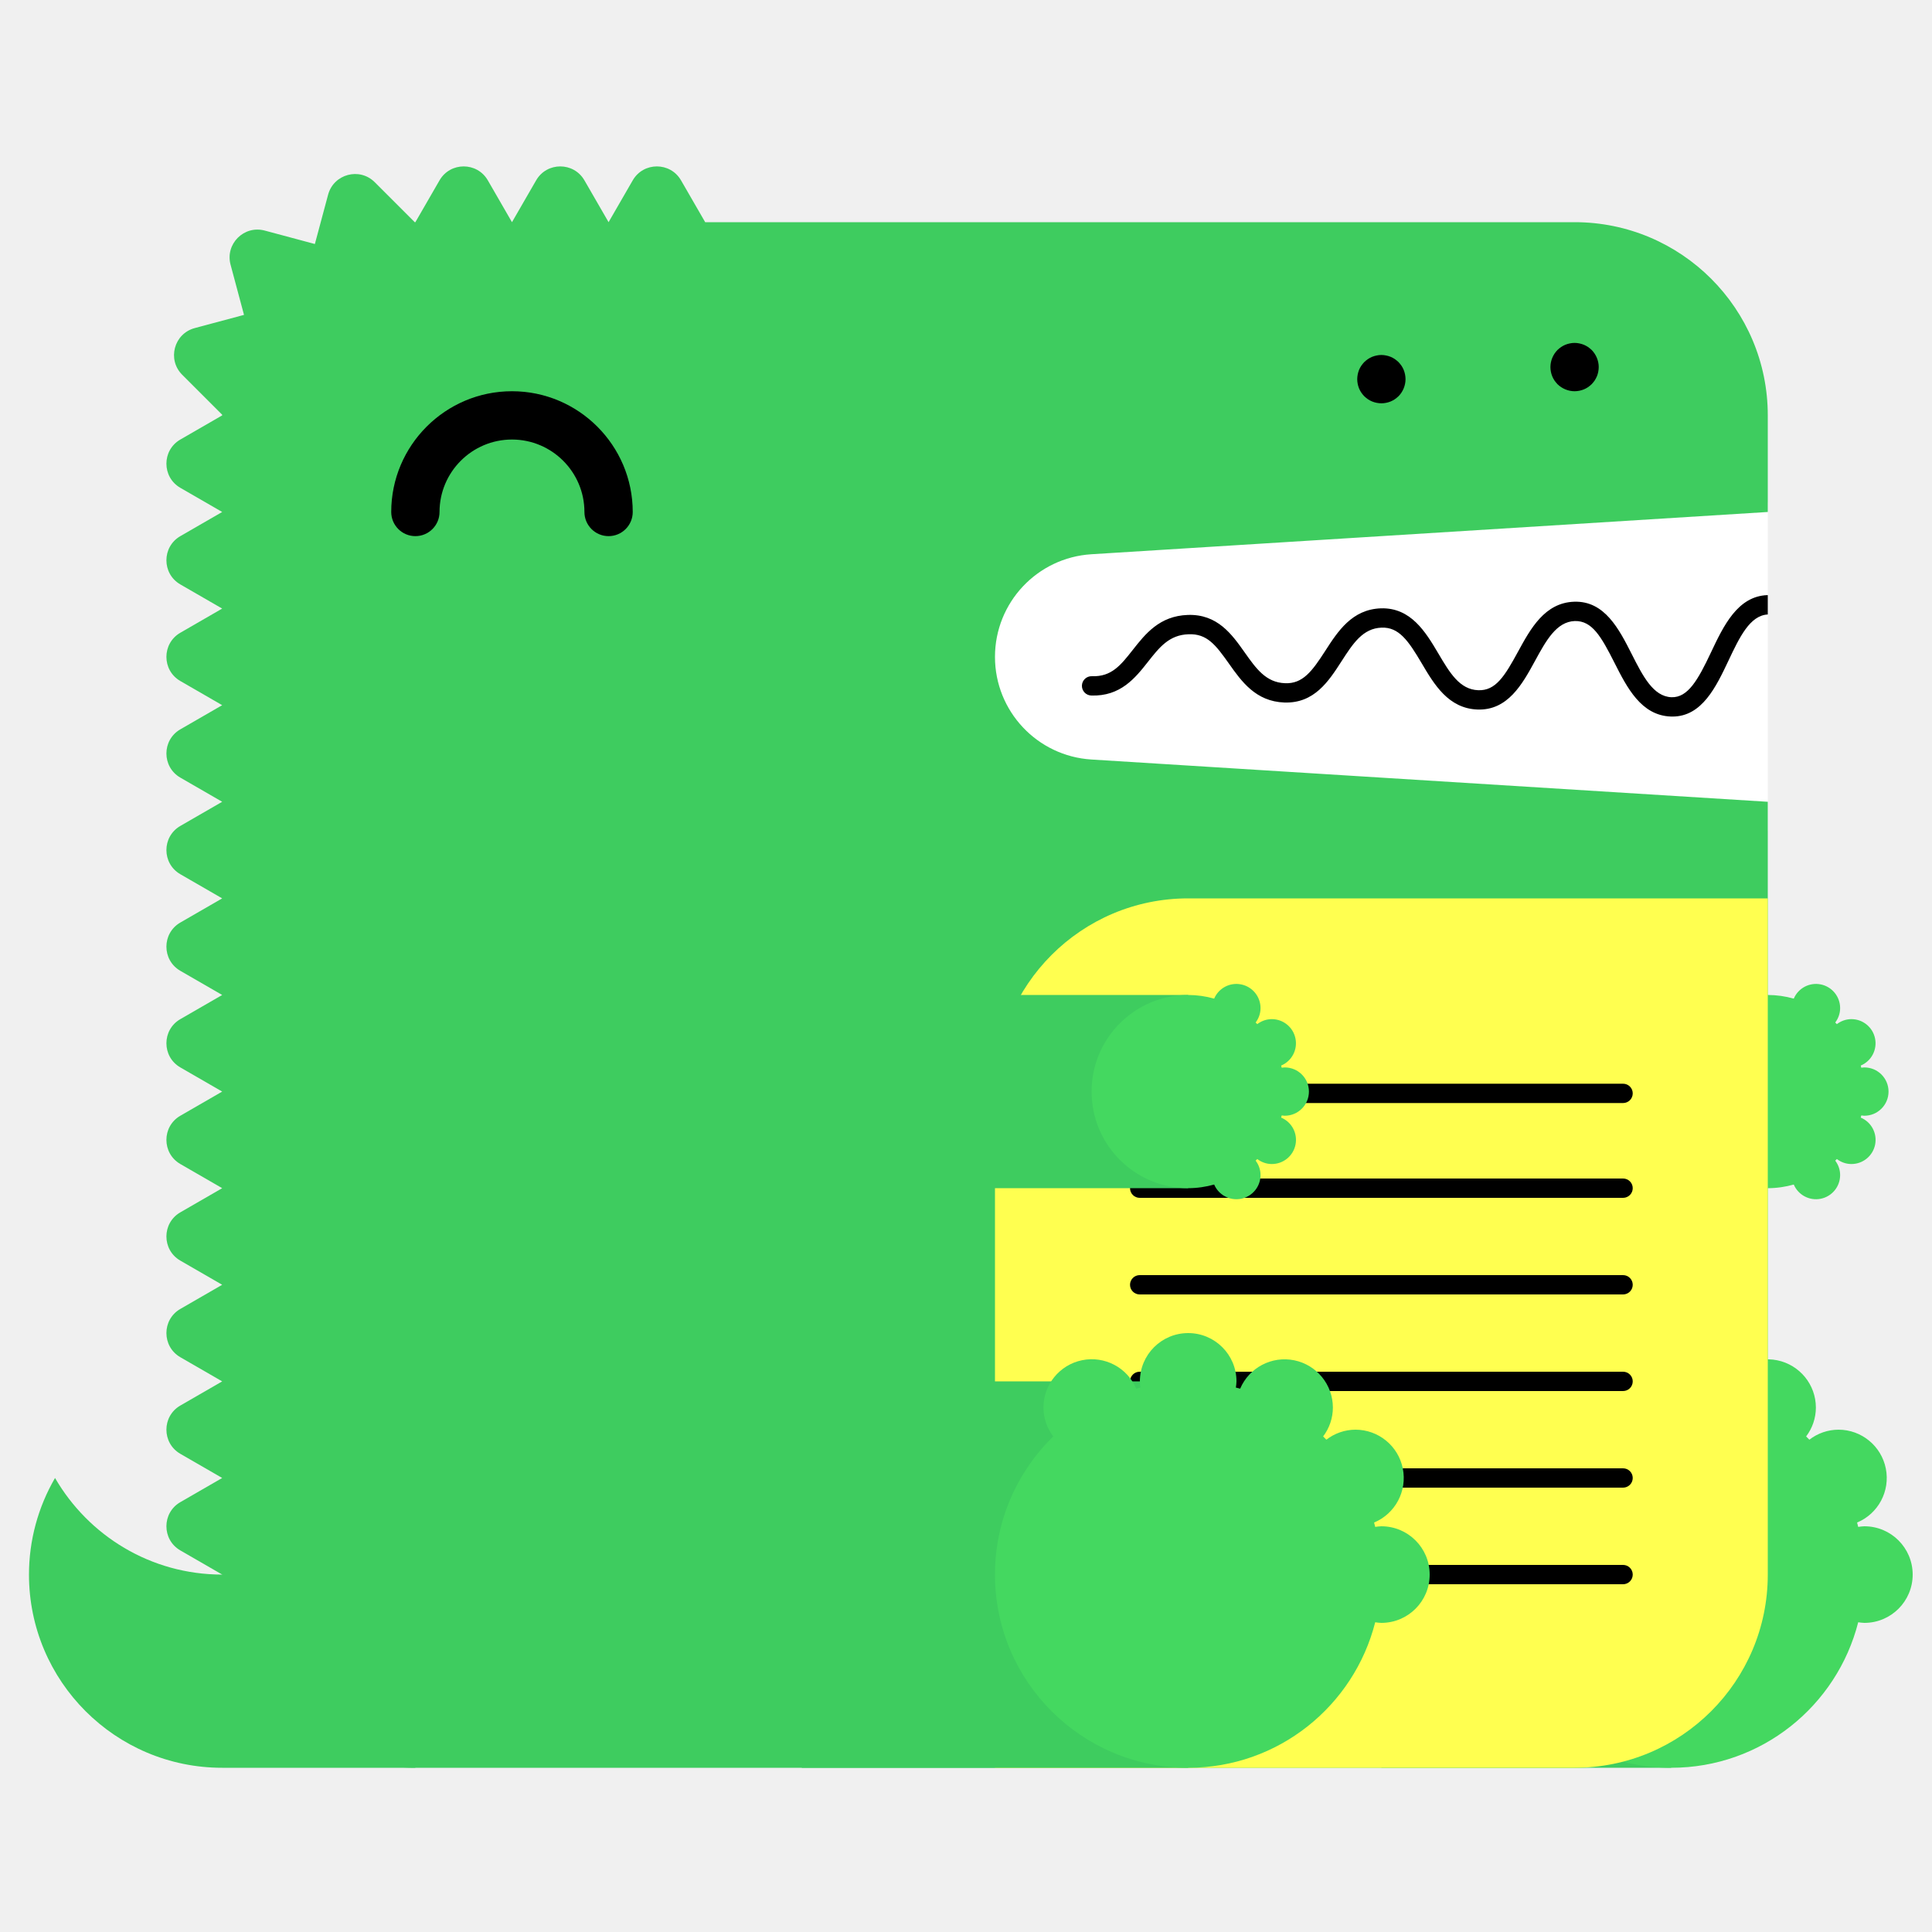
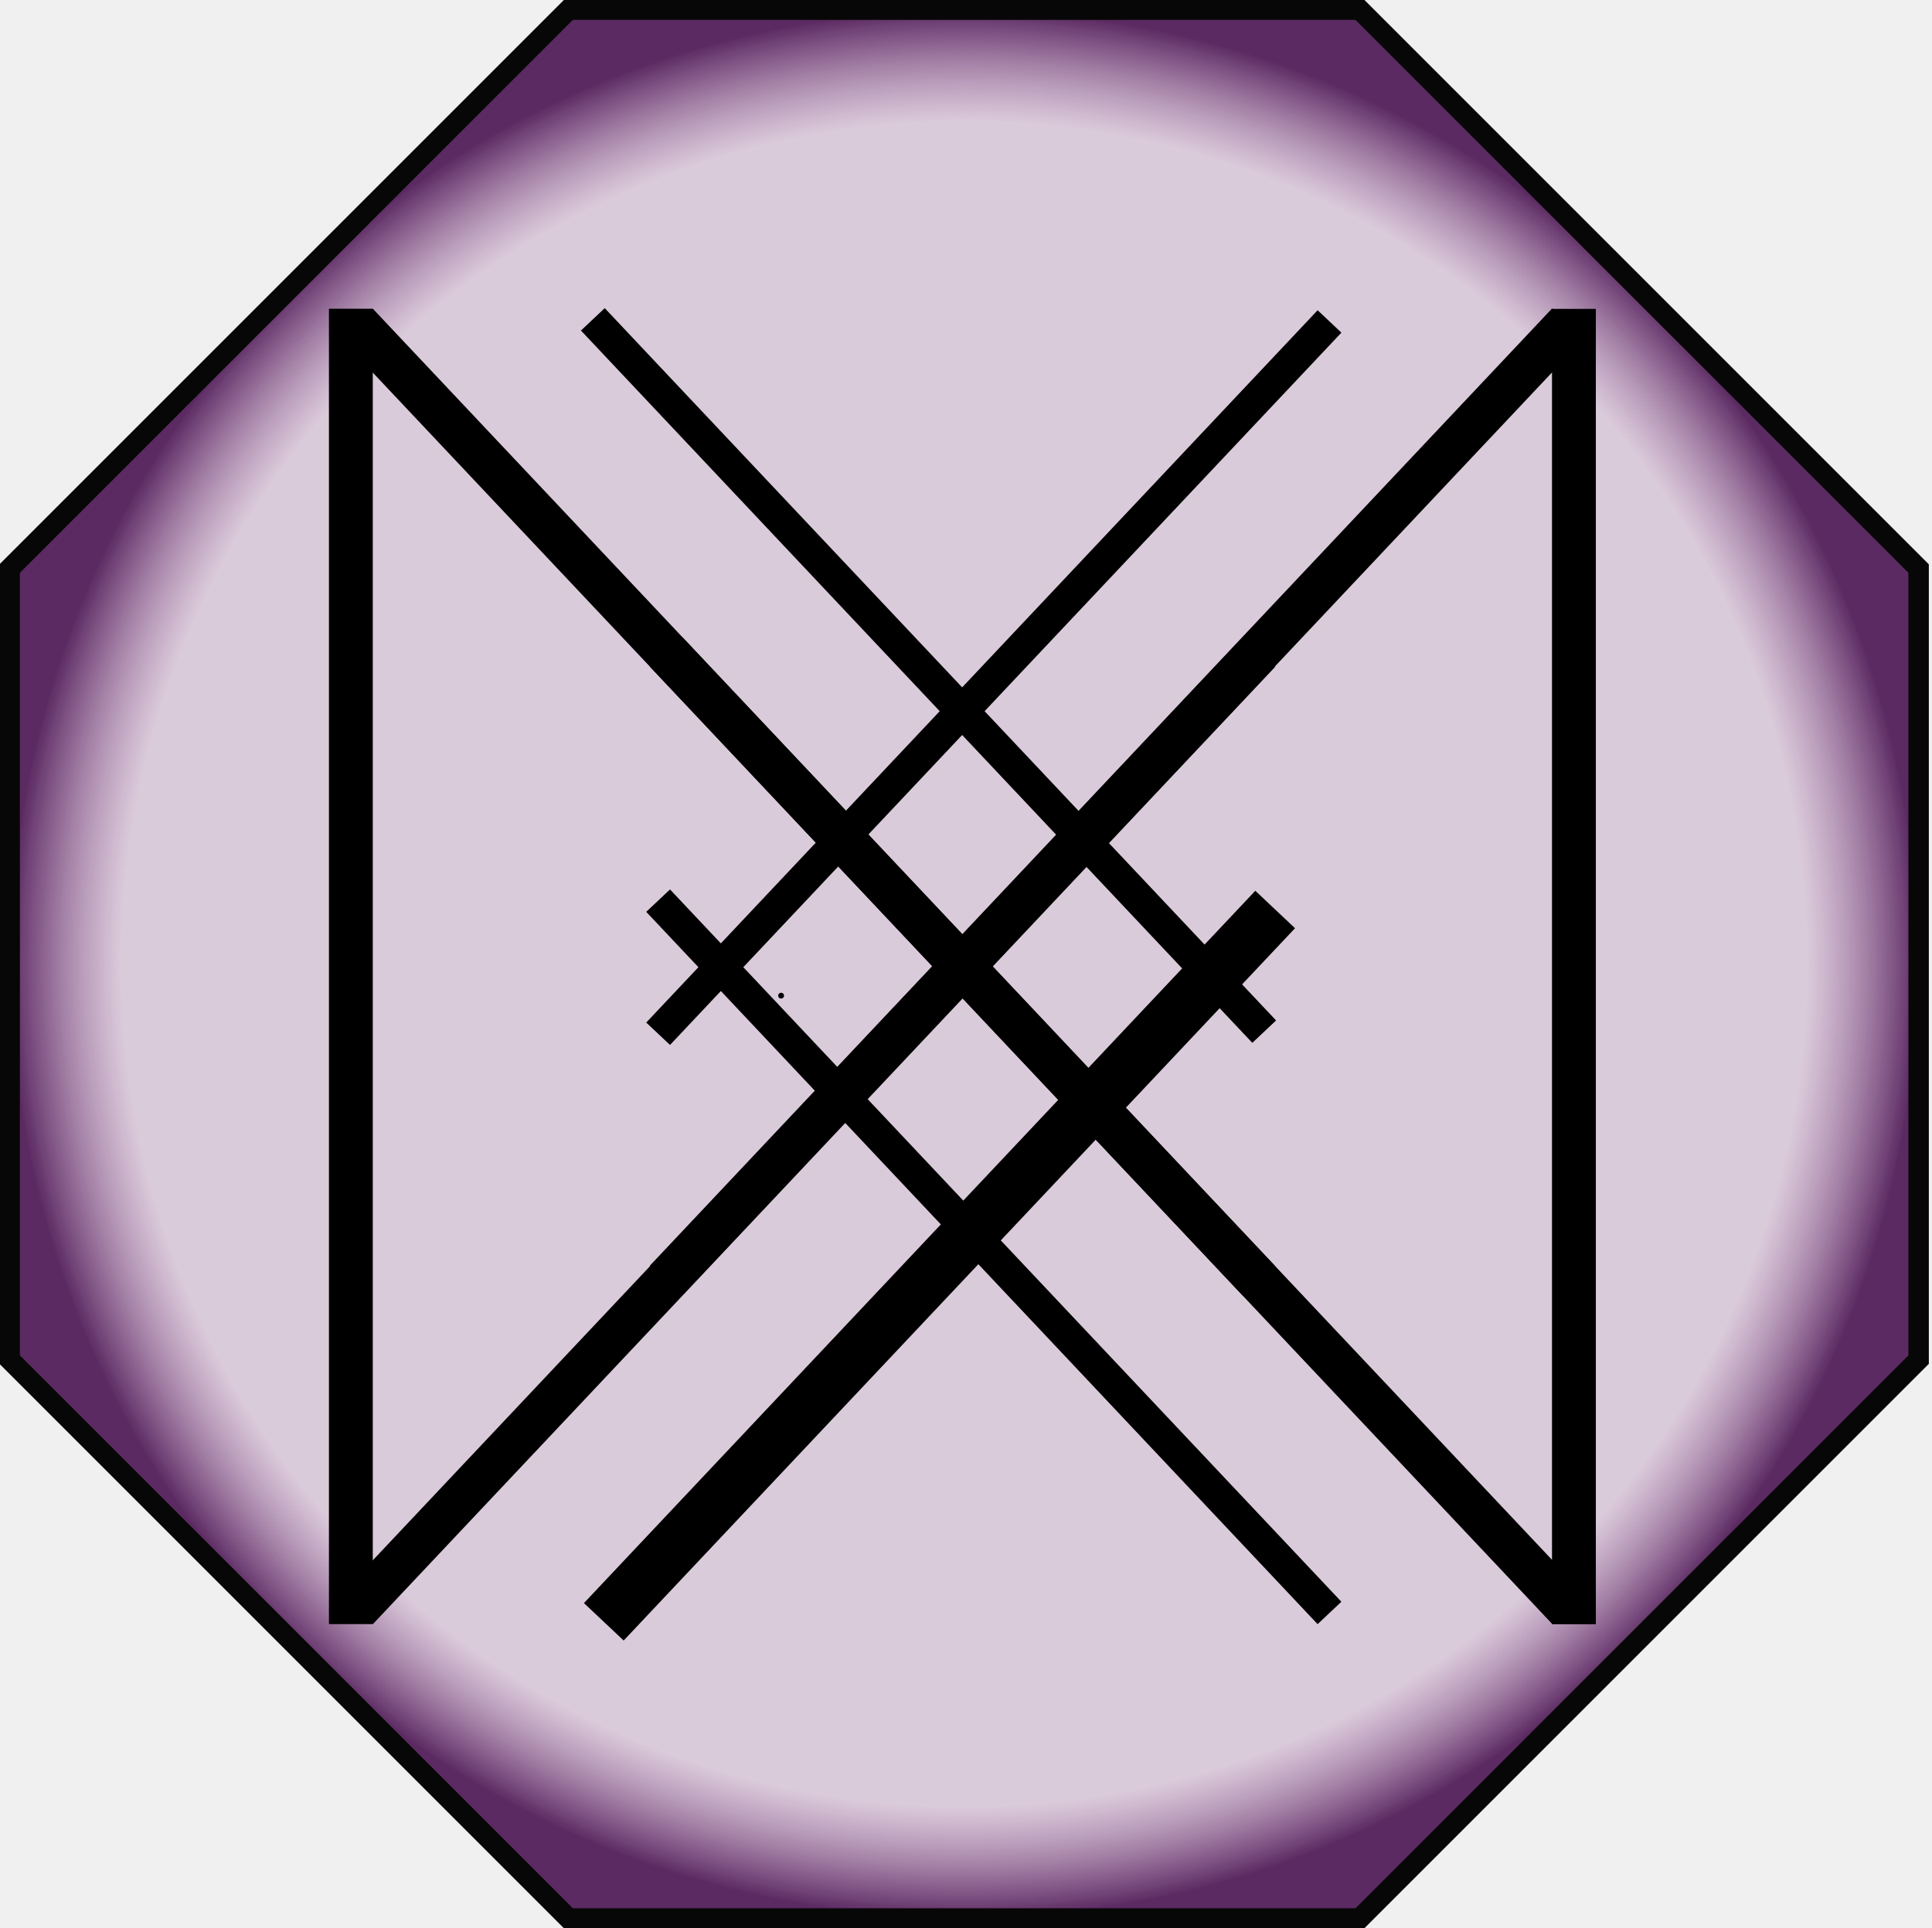
- <svg xmlns="http://www.w3.org/2000/svg" width="200" height="200" viewBox="0 0 200 200">
-   <g fill="none" fill-rule="evenodd">
-     <path fill="#FFF" d="M99 52h84v34H99z" />
-     <path d="M23 163c-7.398 0-13.843-4.027-17.303-10A19.886 19.886 0 0 0 3 163c0 11.046 8.954 20 20 20h20v-20H23z" fill="#3ECC5F" />
-     <path d="M112.98 57.376L183 53V43c0-11.046-8.954-20-20-20H73l-2.5-4.33c-1.112-1.925-3.889-1.925-5 0L63 23l-2.5-4.33c-1.111-1.925-3.889-1.925-5 0L53 23l-2.5-4.33c-1.111-1.925-3.889-1.925-5 0L43 23c-.022 0-.042.003-.065.003l-4.142-4.141c-1.57-1.571-4.252-.853-4.828 1.294l-1.369 5.104-5.192-1.392c-2.148-.575-4.111 1.389-3.535 3.536l1.39 5.193-5.102 1.367c-2.148.576-2.867 3.259-1.296 4.83l4.142 4.142c0 .021-.003.042-.003.064l-4.33 2.5c-1.925 1.111-1.925 3.889 0 5L23 53l-4.33 2.5c-1.925 1.111-1.925 3.889 0 5L23 63l-4.33 2.5c-1.925 1.111-1.925 3.889 0 5L23 73l-4.33 2.5c-1.925 1.111-1.925 3.889 0 5L23 83l-4.33 2.5c-1.925 1.111-1.925 3.889 0 5L23 93l-4.33 2.5c-1.925 1.111-1.925 3.889 0 5L23 103l-4.33 2.5c-1.925 1.111-1.925 3.889 0 5L23 113l-4.33 2.5c-1.925 1.111-1.925 3.889 0 5L23 123l-4.33 2.5c-1.925 1.111-1.925 3.889 0 5L23 133l-4.33 2.5c-1.925 1.111-1.925 3.889 0 5L23 143l-4.33 2.5c-1.925 1.111-1.925 3.889 0 5L23 153l-4.33 2.5c-1.925 1.111-1.925 3.889 0 5L23 163c0 11.046 8.954 20 20 20h120c11.046 0 20-8.954 20-20V83l-70.02-4.376A10.645 10.645 0 0 1 103 68c0-5.621 4.37-10.273 9.98-10.624" fill="#3ECC5F" />
-     <path fill="#3ECC5F" d="M143 183h30v-40h-30z" />
-     <path d="M193 158c-.219 0-.428.037-.639.064-.038-.15-.074-.301-.116-.451A5 5 0 0 0 190.32 148a4.96 4.96 0 0 0-3.016 1.036 26.531 26.531 0 0 0-.335-.336 4.955 4.955 0 0 0 1.011-2.987 5 5 0 0 0-9.599-1.959c-.148-.042-.297-.077-.445-.115.027-.211.064-.42.064-.639a5 5 0 0 0-5-5 5 5 0 0 0-5 5c0 .219.037.428.064.639-.148.038-.297.073-.445.115a4.998 4.998 0 0 0-9.599 1.959c0 1.125.384 2.151 1.011 2.987-3.717 3.632-6.031 8.693-6.031 14.3 0 11.046 8.954 20 20 20 9.339 0 17.16-6.41 19.361-15.064.211.027.42.064.639.064a5 5 0 0 0 5-5 5 5 0 0 0-5-5" fill="#44D860" />
-     <path fill="#3ECC5F" d="M153 123h30v-20h-30z" />
-     <path d="M193 115.5a2.5 2.5 0 1 0 0-5c-.109 0-.214.019-.319.032-.02-.075-.037-.15-.058-.225a2.501 2.501 0 0 0-.963-4.807c-.569 0-1.088.197-1.508.518a6.653 6.653 0 0 0-.168-.168c.314-.417.506-.931.506-1.494a2.5 2.5 0 0 0-4.8-.979A9.987 9.987 0 0 0 183 103c-5.522 0-10 4.478-10 10s4.478 10 10 10c.934 0 1.833-.138 2.69-.377a2.5 2.5 0 0 0 4.8-.979c0-.563-.192-1.077-.506-1.494.057-.055.113-.111.168-.168.42.321.939.518 1.508.518a2.5 2.5 0 0 0 .963-4.807c.021-.074.038-.15.058-.225.105.013.21.032.319.032" fill="#44D860" />
-     <path d="M63 55.5a2.5 2.5 0 0 1-2.5-2.5c0-4.136-3.364-7.5-7.5-7.5s-7.5 3.364-7.5 7.5a2.5 2.5 0 1 1-5 0c0-6.893 5.607-12.5 12.5-12.5S65.5 46.107 65.5 53a2.5 2.5 0 0 1-2.5 2.5" fill="#000" />
-     <path d="M103 183h60c11.046 0 20-8.954 20-20V93h-60c-11.046 0-20 8.954-20 20v70z" fill="#FFFF50" />
-     <path d="M168.02 124h-50.04a1 1 0 1 1 0-2h50.04a1 1 0 1 1 0 2m0 20h-50.04a1 1 0 1 1 0-2h50.04a1 1 0 1 1 0 2m0 20h-50.04a1 1 0 1 1 0-2h50.04a1 1 0 1 1 0 2m0-49.814h-50.04a1 1 0 1 1 0-2h50.04a1 1 0 1 1 0 2m0 19.814h-50.04a1 1 0 1 1 0-2h50.04a1 1 0 1 1 0 2m0 20h-50.04a1 1 0 1 1 0-2h50.04a1 1 0 1 1 0 2M183 61.611c-.012 0-.022-.006-.034-.005-3.09.105-4.552 3.196-5.842 5.923-1.346 2.85-2.387 4.703-4.093 4.647-1.889-.068-2.969-2.202-4.113-4.46-1.314-2.594-2.814-5.536-5.963-5.426-3.046.104-4.513 2.794-5.807 5.167-1.377 2.528-2.314 4.065-4.121 3.994-1.927-.07-2.951-1.805-4.136-3.813-1.321-2.236-2.848-4.75-5.936-4.664-2.994.103-4.465 2.385-5.763 4.4-1.373 2.13-2.335 3.428-4.165 3.351-1.973-.07-2.992-1.51-4.171-3.177-1.324-1.873-2.816-3.993-5.895-3.89-2.928.1-4.399 1.97-5.696 3.618-1.232 1.564-2.194 2.802-4.229 2.724a1 1 0 0 0-.072 2c3.017.101 4.545-1.8 5.872-3.487 1.177-1.496 2.193-2.787 4.193-2.855 1.926-.082 2.829 1.115 4.195 3.045 1.297 1.834 2.769 3.914 5.731 4.021 3.103.104 4.596-2.215 5.918-4.267 1.182-1.834 2.202-3.417 4.15-3.484 1.793-.067 2.769 1.35 4.145 3.681 1.297 2.197 2.766 4.686 5.787 4.796 3.125.108 4.634-2.62 5.949-5.035 1.139-2.088 2.214-4.06 4.119-4.126 1.793-.042 2.728 1.595 4.111 4.33 1.292 2.553 2.757 5.445 5.825 5.556l.169.003c3.064 0 4.518-3.075 5.805-5.794 1.139-2.41 2.217-4.68 4.067-4.773v-2z" fill="#000" />
-     <path fill="#3ECC5F" d="M83 183h40v-40H83z" />
-     <path d="M143 158c-.219 0-.428.037-.639.064-.038-.15-.074-.301-.116-.451A5 5 0 0 0 140.32 148a4.96 4.96 0 0 0-3.016 1.036 26.531 26.531 0 0 0-.335-.336 4.955 4.955 0 0 0 1.011-2.987 5 5 0 0 0-9.599-1.959c-.148-.042-.297-.077-.445-.115.027-.211.064-.42.064-.639a5 5 0 0 0-5-5 5 5 0 0 0-5 5c0 .219.037.428.064.639-.148.038-.297.073-.445.115a4.998 4.998 0 0 0-9.599 1.959c0 1.125.384 2.151 1.011 2.987-3.717 3.632-6.031 8.693-6.031 14.3 0 11.046 8.954 20 20 20 9.339 0 17.16-6.41 19.361-15.064.211.027.42.064.639.064a5 5 0 0 0 5-5 5 5 0 0 0-5-5" fill="#44D860" />
-     <path fill="#3ECC5F" d="M83 123h40v-20H83z" />
-     <path d="M133 115.5a2.5 2.5 0 1 0 0-5c-.109 0-.214.019-.319.032-.02-.075-.037-.15-.058-.225a2.501 2.501 0 0 0-.963-4.807c-.569 0-1.088.197-1.508.518a6.653 6.653 0 0 0-.168-.168c.314-.417.506-.931.506-1.494a2.5 2.5 0 0 0-4.8-.979A9.987 9.987 0 0 0 123 103c-5.522 0-10 4.478-10 10s4.478 10 10 10c.934 0 1.833-.138 2.69-.377a2.5 2.5 0 0 0 4.8-.979c0-.563-.192-1.077-.506-1.494.057-.055.113-.111.168-.168.42.321.939.518 1.508.518a2.5 2.5 0 0 0 .963-4.807c.021-.074.038-.15.058-.225.105.013.21.032.319.032" fill="#44D860" />
-     <path d="M143 41.75c-.16 0-.33-.02-.49-.05a2.52 2.52 0 0 1-.47-.14c-.15-.06-.29-.14-.431-.23-.13-.09-.259-.2-.38-.31-.109-.12-.219-.24-.309-.38s-.17-.28-.231-.43a2.619 2.619 0 0 1-.189-.96c0-.16.02-.33.05-.49.03-.16.08-.31.139-.47.061-.15.141-.29.231-.43.09-.13.2-.26.309-.38.121-.11.25-.22.38-.31.141-.09.281-.17.431-.23.149-.06.31-.11.47-.14.32-.07.65-.07.98 0 .159.03.32.08.47.14.149.06.29.14.43.23.13.09.259.2.38.31.11.12.22.25.31.38.09.14.17.28.23.43.06.16.11.31.14.47.029.16.05.33.05.49 0 .66-.271 1.31-.73 1.77-.121.11-.25.22-.38.31-.14.09-.281.17-.43.23a2.565 2.565 0 0 1-.96.19m20-1.25c-.66 0-1.3-.27-1.771-.73a3.802 3.802 0 0 1-.309-.38c-.09-.14-.17-.28-.231-.43a2.619 2.619 0 0 1-.189-.96c0-.66.27-1.3.729-1.77.121-.11.25-.22.38-.31.141-.09.281-.17.431-.23.149-.06.31-.11.47-.14.32-.07.66-.07.98 0 .159.03.32.08.47.14.149.06.29.14.43.23.13.09.259.2.38.31.459.47.73 1.11.73 1.77 0 .16-.021.33-.05.49-.03.16-.08.32-.14.47-.07.15-.14.29-.23.43-.09.13-.2.26-.31.38-.121.11-.25.22-.38.31-.14.09-.281.17-.43.23a2.565 2.565 0 0 1-.96.19" fill="#000" />
+ <svg xmlns="http://www.w3.org/2000/svg" version="1.1" width="473" height="472" viewBox="0 0 473 472" xml:space="preserve">
+   <defs>
+ </defs>
+   <g transform="matrix(1.42 0 0 1.42 236.05 236.05)">
+     <g style="">
+       <g transform="matrix(4.4 0 0 4.4 0 0)">
+         <radialGradient id="SVGID_985" gradientUnits="userSpaceOnUse" gradientTransform="matrix(1 0 0 1 -37.4 -37.4)" cx="37.4" cy="37.4" r="37.4" fx="37.4" fy="37.4">
+           <stop offset="88.263%" style="stop-color:rgba(161, 103, 161, 0.27);" />
+           <stop offset="100%" style="stop-color:rgba(91, 42, 98, 1);" />
+         </radialGradient>
+         <polygon style="stroke: rgb(8,7,7); stroke-width: 5; stroke-dasharray: none; stroke-linecap: butt; stroke-dashoffset: 0; stroke-linejoin: miter; stroke-miterlimit: 4; fill: url(#SVGID_985); fill-rule: nonzero; opacity: 1;" vector-effect="non-scaling-stroke" points="-15.5,37.4 -37.4,15.5 -37.4,-15.5 -15.5,-37.4 15.5,-37.4 37.4,-15.5 37.4,15.5 15.5,37.4 " />
+       </g>
+       <g transform="matrix(7.56 0 0 7.56 -105.77 0.44)">
+         <path style="stroke: rgb(0,0,0); stroke-width: 1; stroke-dasharray: none; stroke-linecap: butt; stroke-dashoffset: 0; stroke-linejoin: miter; stroke-miterlimit: 4; fill: rgb(0,0,0); fill-rule: nonzero; opacity: 1;" transform=" translate(-42.31, -121.18)" d="m 42.314 106.175 v 30 z" stroke-linecap="round" />
+       </g>
+       <g transform="matrix(7.56 0 0 7.56 -26.93 -27.88)">
+         <path style="stroke: rgb(0,0,0); stroke-width: 1; stroke-dasharray: none; stroke-linecap: butt; stroke-dashoffset: 0; stroke-linejoin: miter; stroke-miterlimit: 4; fill: rgb(0,0,0); fill-rule: nonzero; opacity: 1;" transform=" translate(-52.74, -117.43)" d="m 42.453 106.514 l 20.576 21.832 z" stroke-linecap="round" />
+       </g>
+       <g transform="matrix(7.56 0 0 7.56 -26.92 28.68)">
+         <path style="stroke: rgb(0,0,0); stroke-width: 1; stroke-dasharray: none; stroke-linecap: butt; stroke-dashoffset: 0; stroke-linejoin: miter; stroke-miterlimit: 4; fill: rgb(0,0,0); fill-rule: nonzero; opacity: 1;" transform=" translate(-52.74, -124.92)" d="M 42.456 135.833 L 63.032 114.001 Z" stroke-linecap="round" />
+       </g>
+       <g transform="matrix(7.56 0 0 7.56 105.1 0.41)">
+         <path style="stroke: rgb(0,0,0); stroke-width: 1; stroke-dasharray: none; stroke-linecap: butt; stroke-dashoffset: 0; stroke-linejoin: miter; stroke-miterlimit: 4; fill: rgb(0,0,0); fill-rule: nonzero; opacity: 1;" transform=" translate(-70.22, -121.17)" d="m 70.224 106.172 v 30 z" stroke-linecap="round" />
+       </g>
+       <g transform="matrix(7.56 0 0 7.56 26.37 -27.91)">
+         <path style="stroke: rgb(0,0,0); stroke-width: 1; stroke-dasharray: none; stroke-linecap: butt; stroke-dashoffset: 0; stroke-linejoin: miter; stroke-miterlimit: 4; fill: rgb(0,0,0); fill-rule: nonzero; opacity: 1;" transform=" translate(-59.8, -117.43)" d="M 70.084 106.511 L 49.508 128.343 Z" stroke-linecap="round" />
+       </g>
+       <g transform="matrix(7.56 0 0 7.56 26.35 28.66)">
+         <path style="stroke: rgb(0,0,0); stroke-width: 1; stroke-dasharray: none; stroke-linecap: butt; stroke-dashoffset: 0; stroke-linejoin: miter; stroke-miterlimit: 4; fill: rgb(255,255,255); fill-rule: nonzero; opacity: 1;" transform=" translate(-59.79, -124.91)" d="M 70.082 135.829 L 49.506 113.997 Z" stroke-linecap="round" />
+       </g>
+       <g transform="matrix(3.78 0 0 3.78 5.1 50.46)">
+         <path style="stroke: rgb(0,0,0); stroke-width: 1.49; stroke-dasharray: none; stroke-linecap: butt; stroke-dashoffset: 0; stroke-linejoin: miter; stroke-miterlimit: 4; fill: rgb(0,0,0); fill-rule: nonzero; opacity: 1;" transform=" translate(-102.96, -159.94)" d="M 118.274 176.188 L 87.652 143.696 Z" stroke-linecap="round" />
+       </g>
+       <g transform="matrix(3.78 0 0 3.78 5.1 -49.38)">
+         <path style="stroke: rgb(0,0,0); stroke-width: 1.49; stroke-dasharray: none; stroke-linecap: butt; stroke-dashoffset: 0; stroke-linejoin: miter; stroke-miterlimit: 4; fill: rgb(0,0,0); fill-rule: nonzero; opacity: 1;" transform=" translate(-102.96, -133.53)" d="M 118.275 117.279 L 87.652 149.771 Z" stroke-linecap="round" />
+       </g>
+       <g transform="matrix(3.78 0 0 3.78 -6.16 -49.75)">
+         <path style="stroke: rgb(0,0,0); stroke-width: 1.49; stroke-dasharray: none; stroke-linecap: butt; stroke-dashoffset: 0; stroke-linejoin: miter; stroke-miterlimit: 4; fill: rgb(255,255,255); fill-opacity: 0; fill-rule: nonzero; opacity: 1;" transform=" translate(-99.98, -133.43)" d="m 84.673 117.181 l 30.622 32.492 z" stroke-linecap="round" />
+       </g>
+       <g transform="matrix(3.78 0 0 3.78 -4.27 51.98)">
+         <path style="stroke: rgb(0,0,0); stroke-width: 2.49; stroke-dasharray: none; stroke-linecap: butt; stroke-dashoffset: 0; stroke-linejoin: miter; stroke-miterlimit: 4; fill: rgb(255,255,255); fill-rule: nonzero; opacity: 1;" transform=" translate(-99.98, -159.84)" d="m 84.673 176.09 l 30.622 -32.492 z" stroke-linecap="round" />
+       </g>
+       <g transform="matrix(1 0 0 1 -31.56 5.44)">
+         <path style="stroke: rgb(0,0,0); stroke-width: 1; stroke-dasharray: none; stroke-linecap: round; stroke-dashoffset: 0; stroke-linejoin: round; stroke-miterlimit: 10; fill: none; fill-rule: nonzero; opacity: 1;" transform=" translate(-288, -245)" d="M 287.999 245 L 288.001 245" stroke-linecap="round" />
+       </g>
+     </g>
  </g>
</svg>
